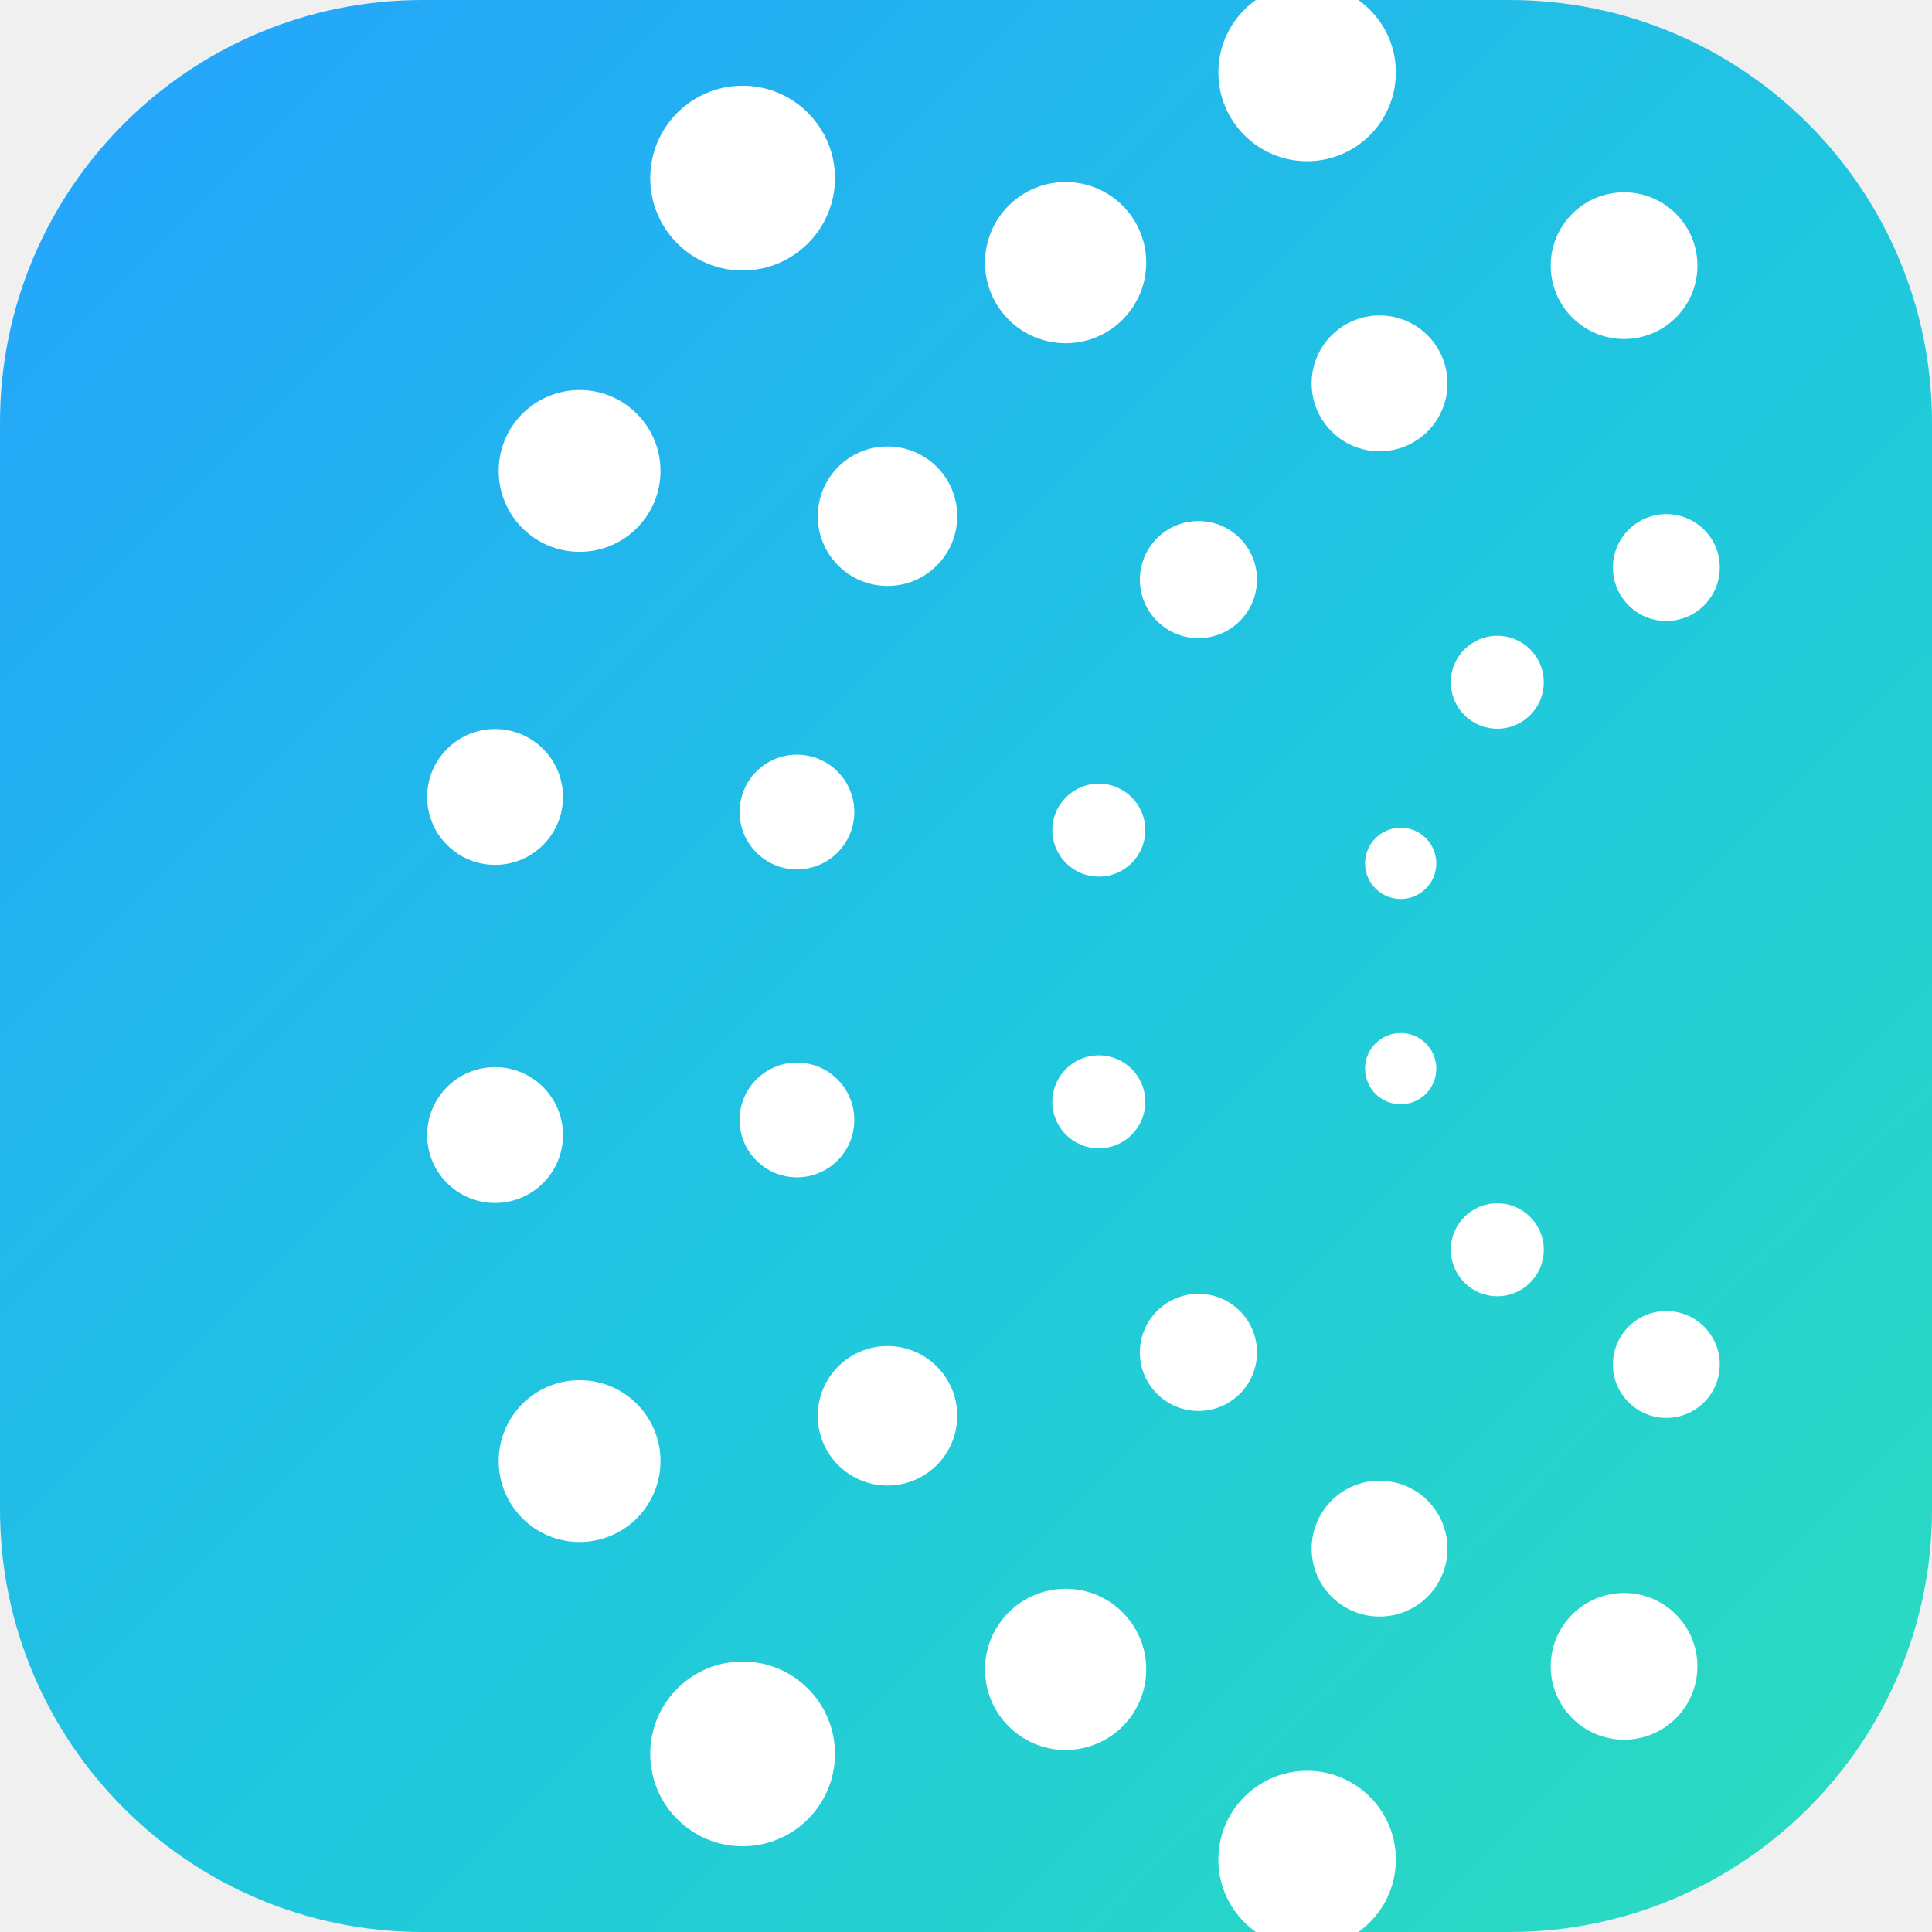
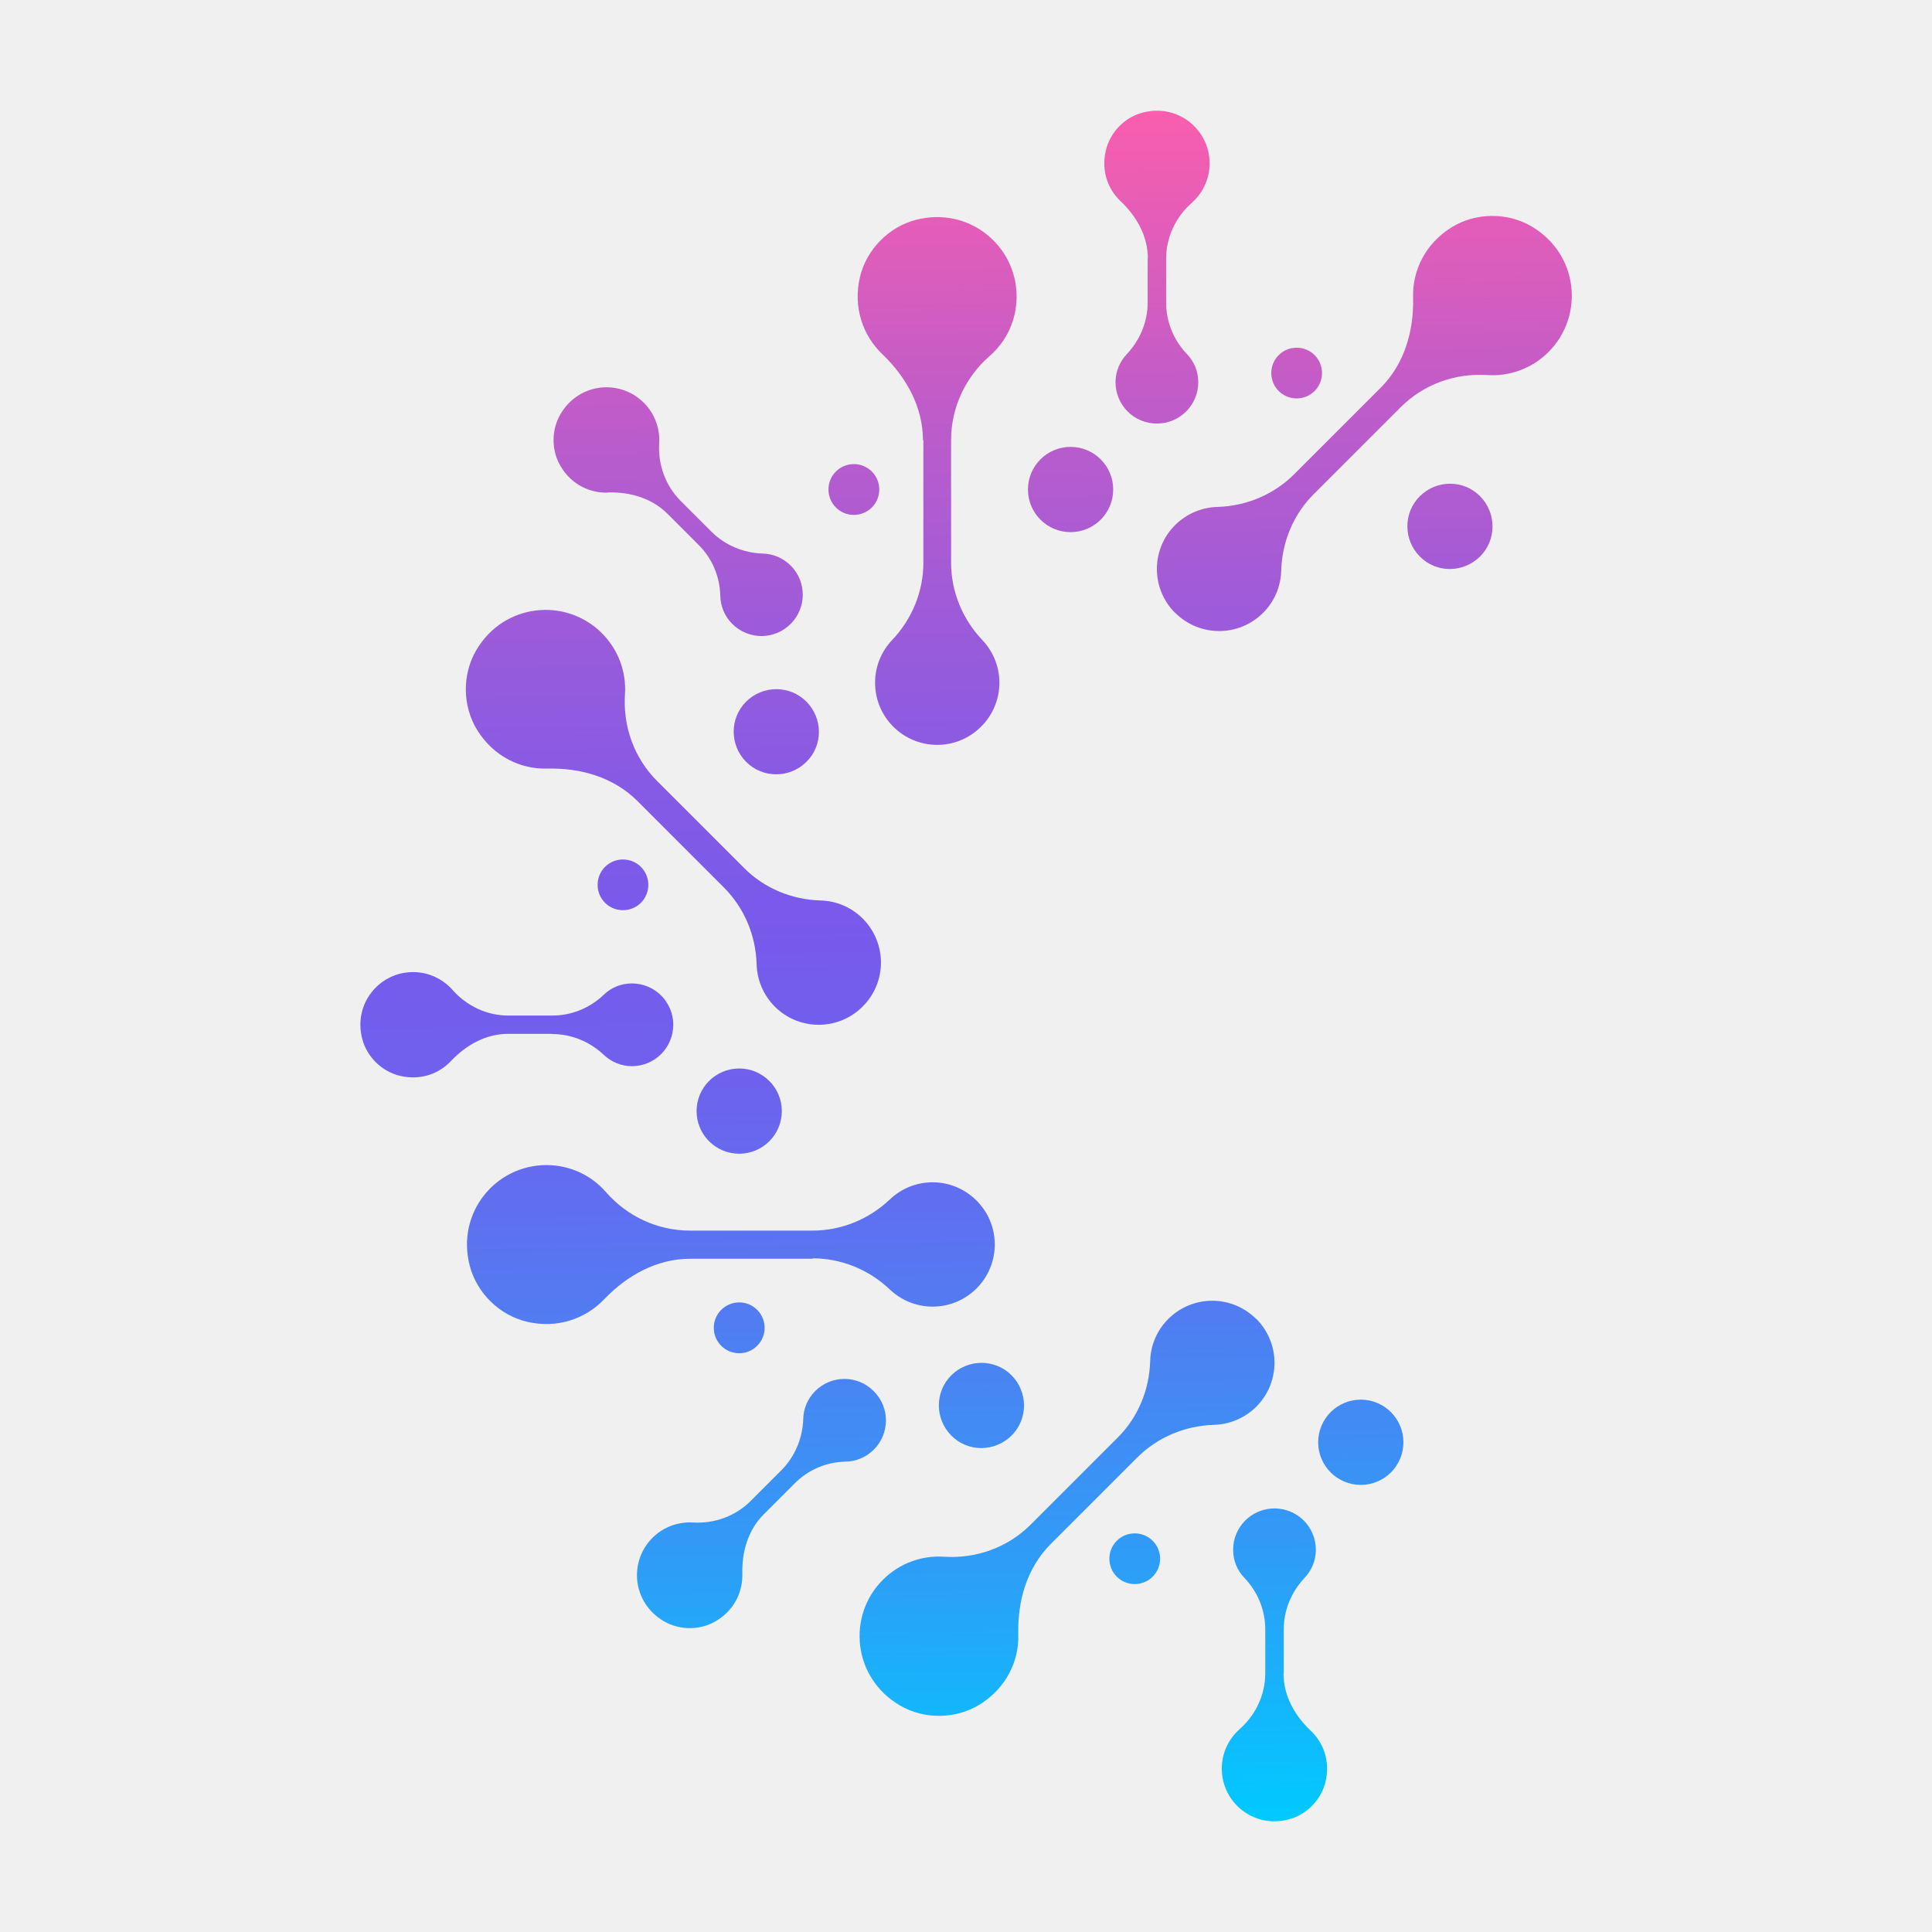
- <svg xmlns="http://www.w3.org/2000/svg" viewBox="0 0 64 64">
+ <svg xmlns="http://www.w3.org/2000/svg" xmlns:xlink="http://www.w3.org/1999/xlink" id="Layer_1" version="1.1" viewBox="-15.63 -2.73 92 92">
  <defs>
-     <linearGradient id="g" x1="0" y1="0" x2="1" y2="1">
-       <stop offset="0" stop-color="#25A2FE" />
-       <stop offset="0.55" stop-color="#20C8DE" />
-       <stop offset="1" stop-color="#2CDDBC" />
+     <style>
+       .st0 {
+         fill: url(#linear-gradient2);
+       }
+ 
+       .st1 {
+         fill: url(#linear-gradient1);
+       }
+ 
+       .st2 {
+         fill: url(#linear-gradient9);
+       }
+ 
+       .st3 {
+         fill: url(#linear-gradient3);
+       }
+ 
+       .st4 {
+         fill: url(#linear-gradient6);
+       }
+ 
+       .st5 {
+         fill: url(#linear-gradient8);
+       }
+ 
+       .st6 {
+         fill: url(#linear-gradient7);
+       }
+ 
+       .st7 {
+         fill: url(#linear-gradient5);
+       }
+ 
+       .st8 {
+         fill: url(#linear-gradient4);
+       }
+ 
+       .st9 {
+         fill: url(#linear-gradient18);
+       }
+ 
+       .st10 {
+         fill: url(#linear-gradient13);
+       }
+ 
+       .st11 {
+         fill: url(#linear-gradient12);
+       }
+ 
+       .st12 {
+         fill: url(#linear-gradient15);
+       }
+ 
+       .st13 {
+         fill: url(#linear-gradient16);
+       }
+ 
+       .st14 {
+         fill: url(#linear-gradient11);
+       }
+ 
+       .st15 {
+         fill: url(#linear-gradient10);
+       }
+ 
+       .st16 {
+         fill: url(#linear-gradient17);
+       }
+ 
+       .st17 {
+         fill: url(#linear-gradient14);
+       }
+ 
+       .st18 {
+         fill: url(#linear-gradient19);
+       }
+ 
+       .st20 {
+         fill: url(#linear-gradient20);
+       }
+ 
+       .st21 {
+         fill: url(#linear-gradient);
+       }
+     </style>
+     <linearGradient id="linear-gradient" x1="45.93" y1="1.68" x2="47.08" y2="83.82" gradientUnits="userSpaceOnUse">
+       <stop offset="0" stop-color="#ff5fab" />
+       <stop offset=".02" stop-color="#f65eaf" />
+       <stop offset=".18" stop-color="#bf5cc9" />
+       <stop offset=".32" stop-color="#985bdc" />
+       <stop offset=".43" stop-color="#7f5ae7" />
+       <stop offset=".49" stop-color="#775aec" />
+       <stop offset=".57" stop-color="#6e62ed" />
+       <stop offset=".69" stop-color="#5579f1" />
+       <stop offset=".85" stop-color="#2e9df7" />
+       <stop offset="1" stop-color="#00c9ff" />
    </linearGradient>
+     <linearGradient id="linear-gradient1" x1="53.13" y1="1.58" x2="54.27" y2="83.71" xlink:href="#linear-gradient" />
+     <linearGradient id="linear-gradient2" x1="49.12" y1="1.63" x2="50.26" y2="83.77" xlink:href="#linear-gradient" />
+     <linearGradient id="linear-gradient3" x1="39.42" y1="1.77" x2="40.56" y2="83.9" xlink:href="#linear-gradient" />
+     <linearGradient id="linear-gradient4" x1="24.77" y1="1.97" x2="25.91" y2="84.11" xlink:href="#linear-gradient" />
+     <linearGradient id="linear-gradient5" x1="35.09" y1="1.83" x2="36.23" y2="83.96" xlink:href="#linear-gradient" />
+     <linearGradient id="linear-gradient6" x1="28.88" y1="1.91" x2="30.02" y2="84.05" xlink:href="#linear-gradient" />
+     <linearGradient id="linear-gradient7" x1="16.39" y1="2.09" x2="17.53" y2="84.22" xlink:href="#linear-gradient" />
+     <linearGradient id="linear-gradient8" x1="13.52" y1="2.12" x2="14.66" y2="84.26" xlink:href="#linear-gradient" />
+     <linearGradient id="linear-gradient9" x1="20.91" y1="2.02" x2="22.05" y2="84.16" xlink:href="#linear-gradient" />
+     <linearGradient id="linear-gradient10" x1="15.95" y1="2.09" x2="17.09" y2="84.23" xlink:href="#linear-gradient" />
+     <linearGradient id="linear-gradient11" x1="8.37" y1="2.2" x2="9.51" y2="84.33" xlink:href="#linear-gradient" />
+     <linearGradient id="linear-gradient12" x1="18.76" y1="2.05" x2="19.9" y2="84.19" xlink:href="#linear-gradient" />
+     <linearGradient id="linear-gradient13" x1="18.9" y1="2.05" x2="20.04" y2="84.19" xlink:href="#linear-gradient" />
+     <linearGradient id="linear-gradient14" x1="18.4" y1="2.06" x2="19.55" y2="84.2" xlink:href="#linear-gradient" />
+     <linearGradient id="linear-gradient15" x1="19.7" y1="2.04" x2="20.84" y2="84.18" xlink:href="#linear-gradient" />
+     <linearGradient id="linear-gradient16" x1="37.43" y1="1.79" x2="38.57" y2="83.93" xlink:href="#linear-gradient" />
+     <linearGradient id="linear-gradient17" x1="30.24" y1="1.89" x2="31.38" y2="84.03" xlink:href="#linear-gradient" />
+     <linearGradient id="linear-gradient18" x1="34.25" y1="1.84" x2="35.39" y2="83.98" xlink:href="#linear-gradient" />
+     <linearGradient id="linear-gradient19" x1="43.95" y1="1.7" x2="45.09" y2="83.84" xlink:href="#linear-gradient" />
+     <linearGradient id="linear-gradient20" x1="48.28" y1="1.64" x2="49.42" y2="83.78" xlink:href="#linear-gradient" />
  </defs>
-   <rect width="64" height="64" rx="14" fill="url(#g)" />
-   <circle cx="55.2" cy="45.2" r="1.77" fill="#ffffff" />
-   <circle cx="49.6" cy="41.4" r="1.54" fill="#ffffff" />
-   <circle cx="46.4" cy="35.4" r="1.18" fill="#ffffff" />
-   <circle cx="46.4" cy="28.6" r="1.18" fill="#ffffff" />
-   <circle cx="49.6" cy="22.6" r="1.54" fill="#ffffff" />
-   <circle cx="55.2" cy="18.8" r="1.77" fill="#ffffff" />
-   <circle cx="53.8" cy="55.2" r="2.43" fill="#ffffff" />
-   <circle cx="45.7" cy="51.3" r="2.25" fill="#ffffff" />
-   <circle cx="39.7" cy="44.8" r="1.94" fill="#ffffff" />
-   <circle cx="36.4" cy="36.5" r="1.54" fill="#ffffff" />
-   <circle cx="36.4" cy="27.5" r="1.54" fill="#ffffff" />
-   <circle cx="39.7" cy="19.2" r="1.94" fill="#ffffff" />
-   <circle cx="45.7" cy="12.7" r="2.25" fill="#ffffff" />
-   <circle cx="53.8" cy="8.8" r="2.43" fill="#ffffff" />
-   <circle cx="43.3" cy="61.6" r="2.94" fill="#ffffff" />
-   <circle cx="35.3" cy="55.3" r="2.67" fill="#ffffff" />
-   <circle cx="29.4" cy="46.9" r="2.31" fill="#ffffff" />
-   <circle cx="26.4" cy="37.1" r="1.90" fill="#ffffff" />
-   <circle cx="26.4" cy="26.9" r="1.90" fill="#ffffff" />
-   <circle cx="29.4" cy="17.1" r="2.31" fill="#ffffff" />
-   <circle cx="35.3" cy="8.7" r="2.67" fill="#ffffff" />
-   <circle cx="43.3" cy="2.4" r="2.94" fill="#ffffff" />
-   <circle cx="24.6" cy="58.1" r="3.06" fill="#ffffff" />
-   <circle cx="19.2" cy="48.4" r="2.68" fill="#ffffff" />
-   <circle cx="16.4" cy="37.6" r="2.25" fill="#ffffff" />
-   <circle cx="16.4" cy="26.4" r="2.25" fill="#ffffff" />
-   <circle cx="19.2" cy="15.6" r="2.68" fill="#ffffff" />
-   <circle cx="24.6" cy="5.9" r="3.06" fill="#ffffff" />
+   <g>
+     <path class="st21" d="M46.97,15.89c.47-.47.47-1.24,0-1.71-.47-.47-1.24-.47-1.71,0-.47.47-.47,1.24,0,1.71.47.47,1.24.47,1.71,0Z" />
+     <path class="st1" d="M54.85,23.77c.79-.79.79-2.07,0-2.87s-2.07-.79-2.87,0c-.79.79-.79,2.07,0,2.87s2.07.79,2.87,0Z" />
+     <path class="st0" d="M40.33,26.45c1.16,1.16,3.03,1.16,4.19,0,.56-.56.84-1.28.86-2,.04-1.38.58-2.69,1.56-3.66l4.13-4.13c1.09-1.09,2.59-1.63,4.13-1.53,1.04.07,2.11-.3,2.91-1.1,1.71-1.71,1.44-4.66-.81-5.98-1.16-.68-2.66-.66-3.8.04-1.26.78-1.88,2.07-1.84,3.35.04,1.59-.41,3.15-1.53,4.28l-4.13,4.13c-.97.97-2.28,1.52-3.66,1.56-.73.02-1.45.31-2.01.86-1.16,1.16-1.16,3.03,0,4.19Z" />
+     <path class="st3" d="M39.02,9.59v2.09c0,.91-.36,1.78-.99,2.45-.33.35-.54.82-.54,1.34,0,1.09.88,1.97,1.97,1.97s1.97-.88,1.97-1.97c0-.52-.2-.99-.54-1.34-.63-.66-.99-1.53-.99-2.45v-2.09c0-1.02.45-1.98,1.22-2.66.52-.46.85-1.13.85-1.88,0-1.61-1.51-2.86-3.18-2.42-.86.22-1.56.94-1.76,1.8-.23.96.09,1.85.71,2.43.77.73,1.29,1.67,1.29,2.72Z" />
+     <path class="st8" d="M25.03,21.79c.67,0,1.21-.54,1.21-1.21s-.54-1.21-1.21-1.21-1.21.54-1.21,1.21.54,1.21,1.21,1.21Z" />
+     <circle class="st7" cx="35.35" cy="20.58" r="2.03" />
+     <path class="st4" d="M28.34,18.22v5.84c0,1.38-.54,2.69-1.49,3.69-.5.53-.81,1.24-.81,2.03,0,1.64,1.33,2.96,2.96,2.96s2.96-1.33,2.96-2.96c0-.79-.31-1.5-.81-2.03-.95-1-1.49-2.31-1.49-3.69v-5.84c0-1.54.68-2.99,1.84-4,.79-.69,1.28-1.7,1.28-2.83,0-2.42-2.27-4.31-4.8-3.65-1.3.34-2.35,1.42-2.66,2.72-.34,1.44.14,2.79,1.06,3.67,1.15,1.1,1.94,2.52,1.94,4.11Z" />
+     <path class="st6" d="M13.32,20.72c1.05-.03,2.09.27,2.84,1.02l1.48,1.48c.65.65,1.01,1.51,1.03,2.43.01.48.2.96.57,1.33.77.77,2.01.77,2.78,0s.77-2.01,0-2.78c-.37-.37-.85-.56-1.33-.57-.91-.03-1.78-.39-2.43-1.03l-1.48-1.48c-.72-.72-1.08-1.72-1.02-2.74.04-.69-.2-1.4-.73-1.93-1.14-1.14-3.09-.96-3.97.54-.45.77-.44,1.77.03,2.52.51.84,1.37,1.24,2.22,1.22Z" />
+     <path class="st5" d="M13.18,38.55c-.47.47-.47,1.24,0,1.71s1.24.47,1.71,0c.47-.47.47-1.24,0-1.71s-1.24-.47-1.71,0Z" />
+     <path class="st2" d="M19.9,30.68c-.79.79-.79,2.07,0,2.87.79.79,2.07.79,2.87,0s.79-2.07,0-2.87c-.79-.79-2.07-.79-2.87,0Z" />
+     <path class="st15" d="M10.43,33.87c1.59-.04,3.15.41,4.28,1.53l4.13,4.13c.97.97,1.52,2.28,1.56,3.66.02.73.31,1.45.86,2.01,1.16,1.16,3.03,1.16,4.19,0,1.16-1.16,1.16-3.03,0-4.19-.56-.56-1.28-.84-2-.86-1.38-.04-2.69-.58-3.66-1.56l-4.13-4.13c-1.09-1.09-1.63-2.59-1.53-4.13.07-1.04-.3-2.11-1.1-2.91-1.71-1.71-4.66-1.44-5.98.81-.68,1.16-.66,2.66.04,3.8.78,1.26,2.07,1.88,3.35,1.84Z" />
+     <path class="st14" d="M10.67,46.51c.91,0,1.78.36,2.45.99.35.33.82.54,1.34.54,1.09,0,1.97-.88,1.97-1.97s-.88-1.97-1.97-1.97c-.52,0-.99.2-1.34.54-.66.63-1.53.99-2.45.99h-2.09c-1.02,0-1.98-.45-2.66-1.22-.46-.52-1.13-.85-1.88-.85-1.61,0-2.86,1.51-2.42,3.18.22.86.94,1.56,1.8,1.76.96.23,1.85-.09,2.43-.71.73-.77,1.67-1.29,2.72-1.29h2.09Z" />
+     <path class="st11" d="M18.36,60.5c0,.67.54,1.21,1.21,1.21s1.21-.54,1.21-1.21-.54-1.21-1.21-1.21-1.21.54-1.21,1.21Z" />
+     <path class="st10" d="M19.57,48.15c-1.12,0-2.03.91-2.03,2.03s.91,2.03,2.03,2.03,2.03-.91,2.03-2.03-.91-2.03-2.03-2.03Z" />
+     <path class="st17" d="M23.06,57.19c1.38,0,2.69.54,3.69,1.49.53.5,1.24.81,2.03.81,1.64,0,2.96-1.33,2.96-2.96s-1.33-2.96-2.96-2.96c-.79,0-1.5.31-2.03.81-1,.95-2.31,1.49-3.69,1.49h-5.84c-1.54,0-2.99-.68-4-1.84-.69-.79-1.7-1.28-2.83-1.28-2.42,0-4.31,2.27-3.65,4.8.34,1.3,1.42,2.35,2.72,2.66,1.44.34,2.79-.14,3.67-1.06,1.1-1.15,2.52-1.94,4.11-1.94h5.84Z" />
+     <path class="st12" d="M25.97,63.51c-.77-.77-2.01-.77-2.78,0-.37.37-.56.85-.57,1.33-.03.91-.39,1.78-1.03,2.43l-1.48,1.48c-.72.72-1.72,1.08-2.74,1.02-.69-.04-1.4.2-1.93.73-1.14,1.14-.96,3.09.54,3.97.77.45,1.77.44,2.52-.03.84-.51,1.24-1.37,1.22-2.22-.03-1.05.27-2.09,1.02-2.84l1.48-1.48c.65-.65,1.51-1.01,2.43-1.03.48-.01.96-.2,1.33-.57.77-.77.77-2.01,0-2.78Z" />
+     <path class="st13" d="M37.55,70.64c-.47.47-.47,1.24,0,1.71.47.47,1.24.47,1.71,0,.47-.47.47-1.24,0-1.71-.47-.47-1.24-.47-1.71,0Z" />
+     <path class="st16" d="M29.67,62.76c-.79.79-.79,2.07,0,2.87s2.07.79,2.87,0c.79-.79.79-2.07,0-2.87-.79-.79-2.07-.79-2.87,0Z" />
+     <path class="st9" d="M44.19,60.08c-1.16-1.16-3.03-1.16-4.19,0-.56.56-.84,1.28-.86,2-.04,1.38-.58,2.69-1.56,3.66l-4.13,4.13c-1.09,1.09-2.59,1.63-4.13,1.53-1.04-.07-2.11.3-2.91,1.1-1.71,1.71-1.44,4.66.81,5.98,1.16.68,2.66.66,3.8-.04,1.26-.78,1.88-2.07,1.84-3.35-.04-1.59.41-3.15,1.53-4.28l4.13-4.13c.97-.97,2.28-1.52,3.66-1.56.73-.02,1.45-.31,2.01-.86,1.16-1.16,1.16-3.03,0-4.19Z" />
+     <path class="st18" d="M45.5,76.95v-2.09c0-.91.36-1.78.99-2.45.33-.35.54-.82.54-1.34,0-1.09-.88-1.97-1.97-1.97s-1.97.88-1.97,1.97c0,.52.2.99.54,1.34.63.66.99,1.53.99,2.45v2.09c0,1.02-.45,1.98-1.22,2.66-.52.46-.85,1.13-.85,1.88,0,1.61,1.51,2.86,3.18,2.42.86-.22,1.56-.94,1.76-1.8.23-.96-.09-1.85-.71-2.43-.77-.73-1.29-1.67-1.29-2.72Z" />
+     <circle class="st20" cx="49.17" cy="65.95" r="2.03" />
+   </g>
</svg>
